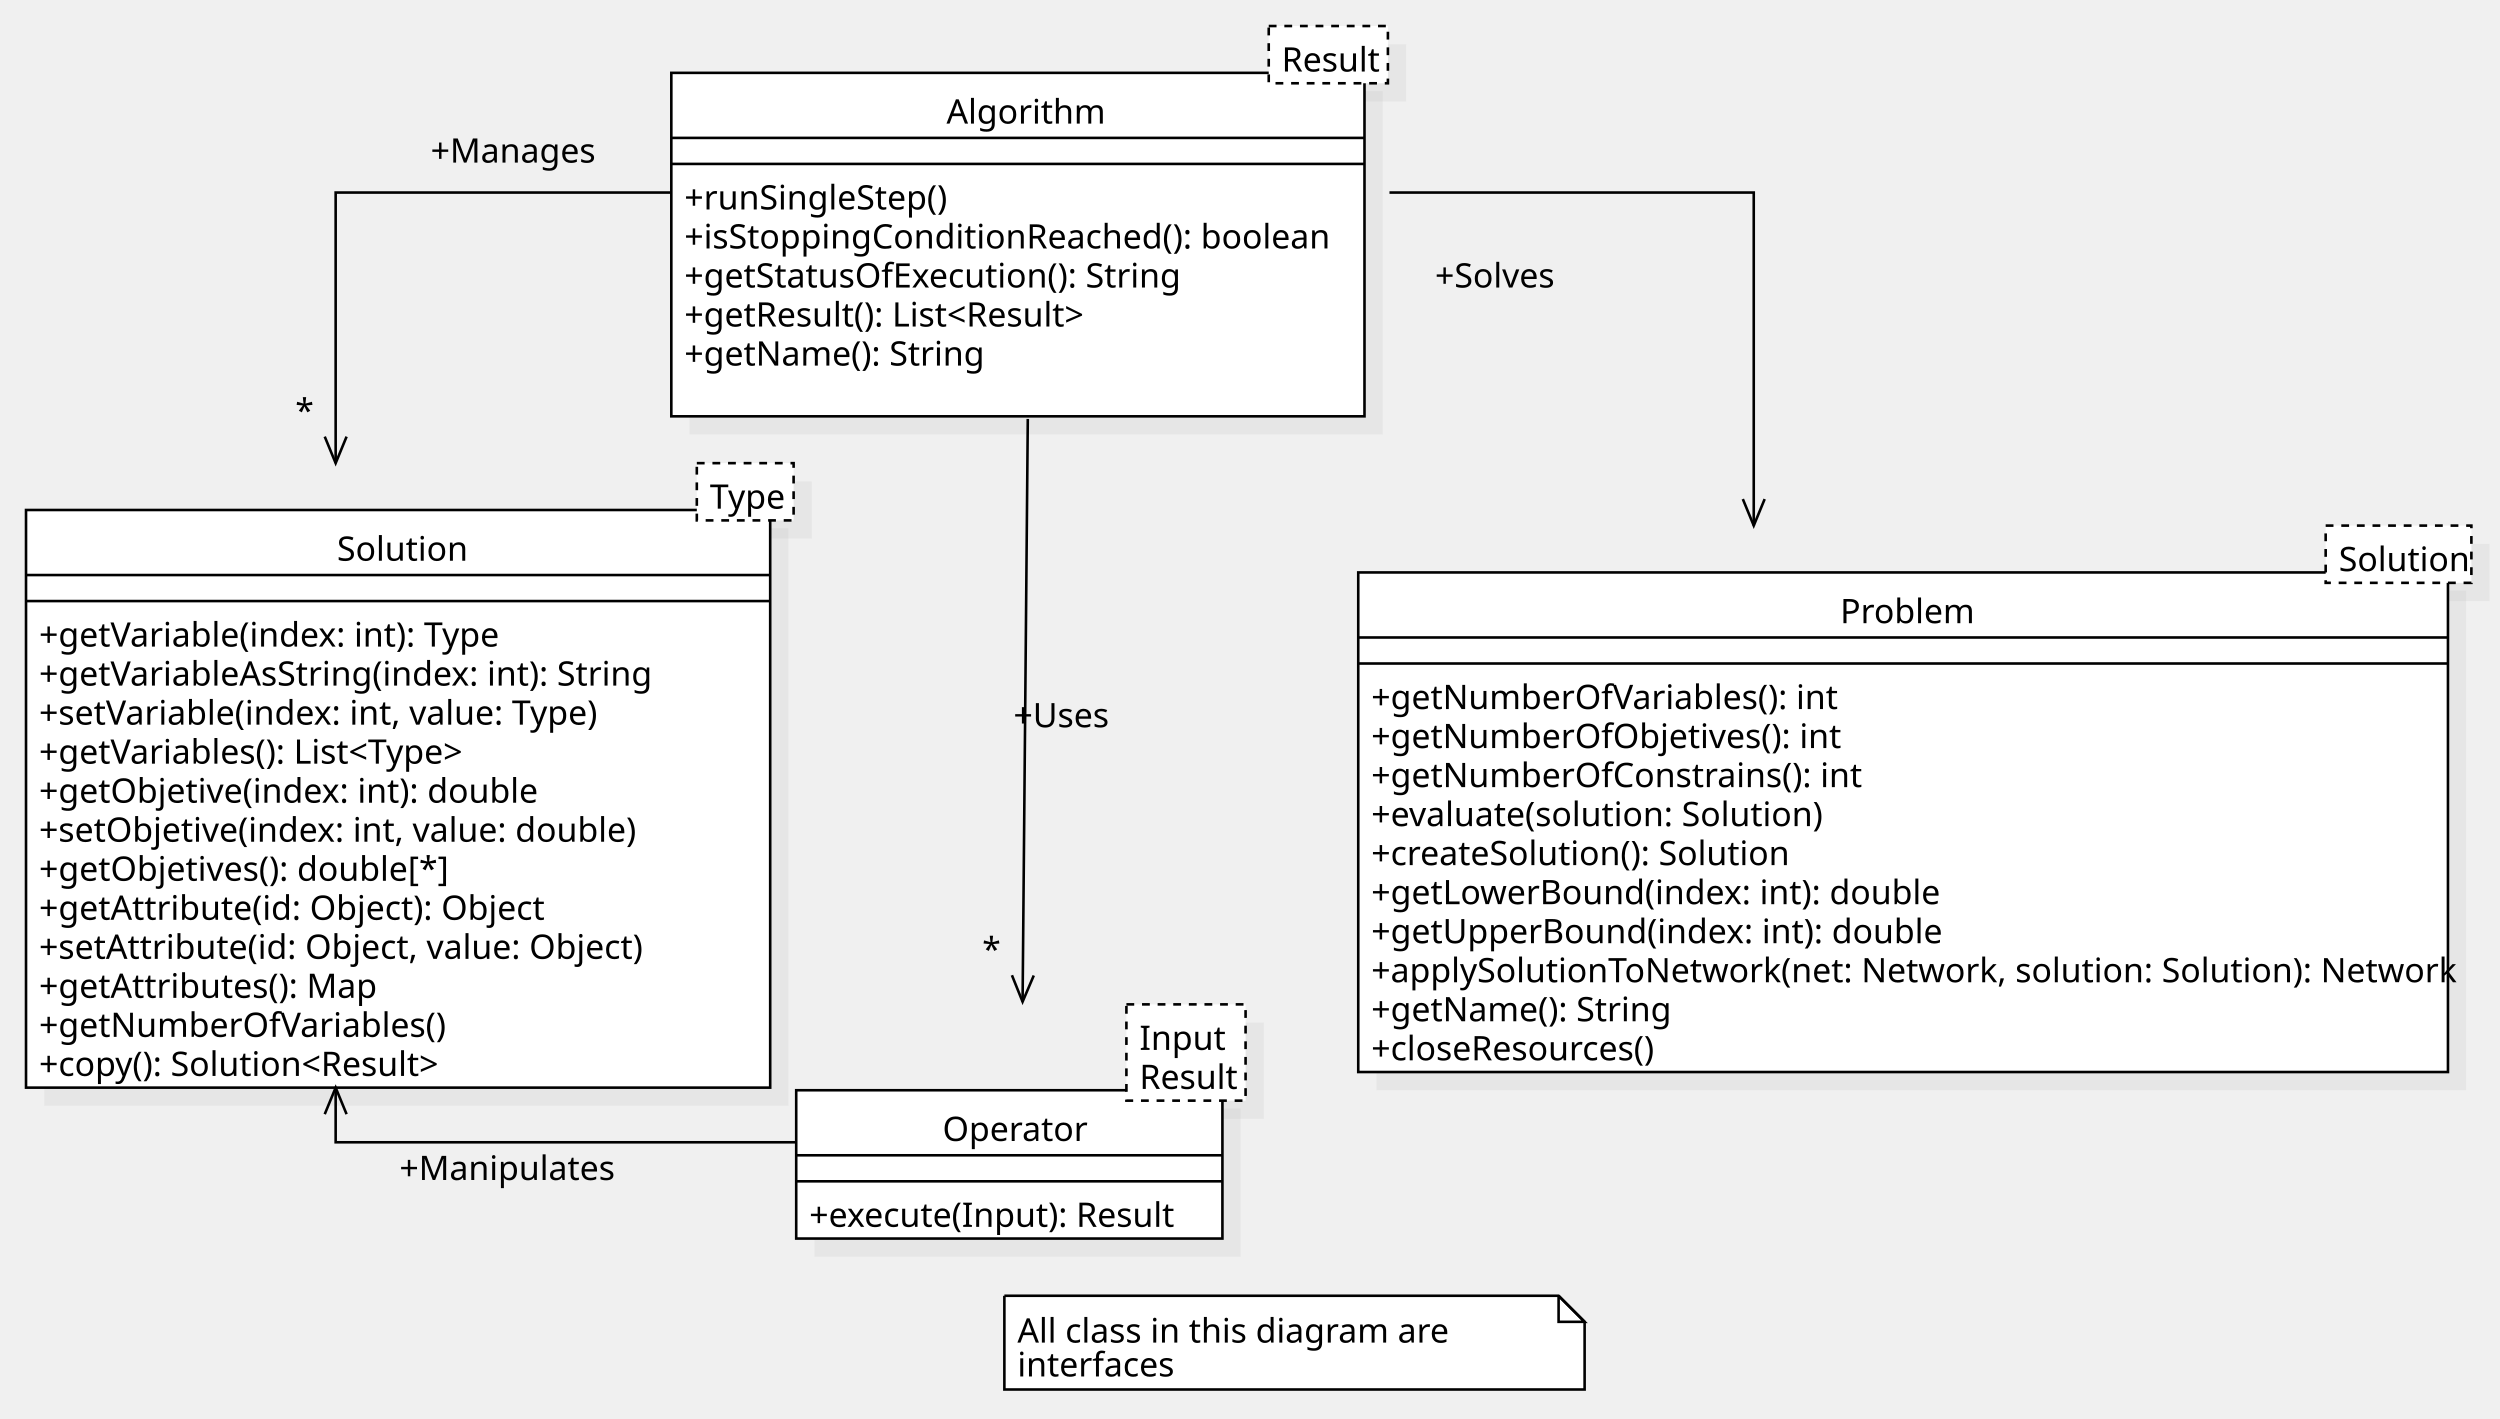
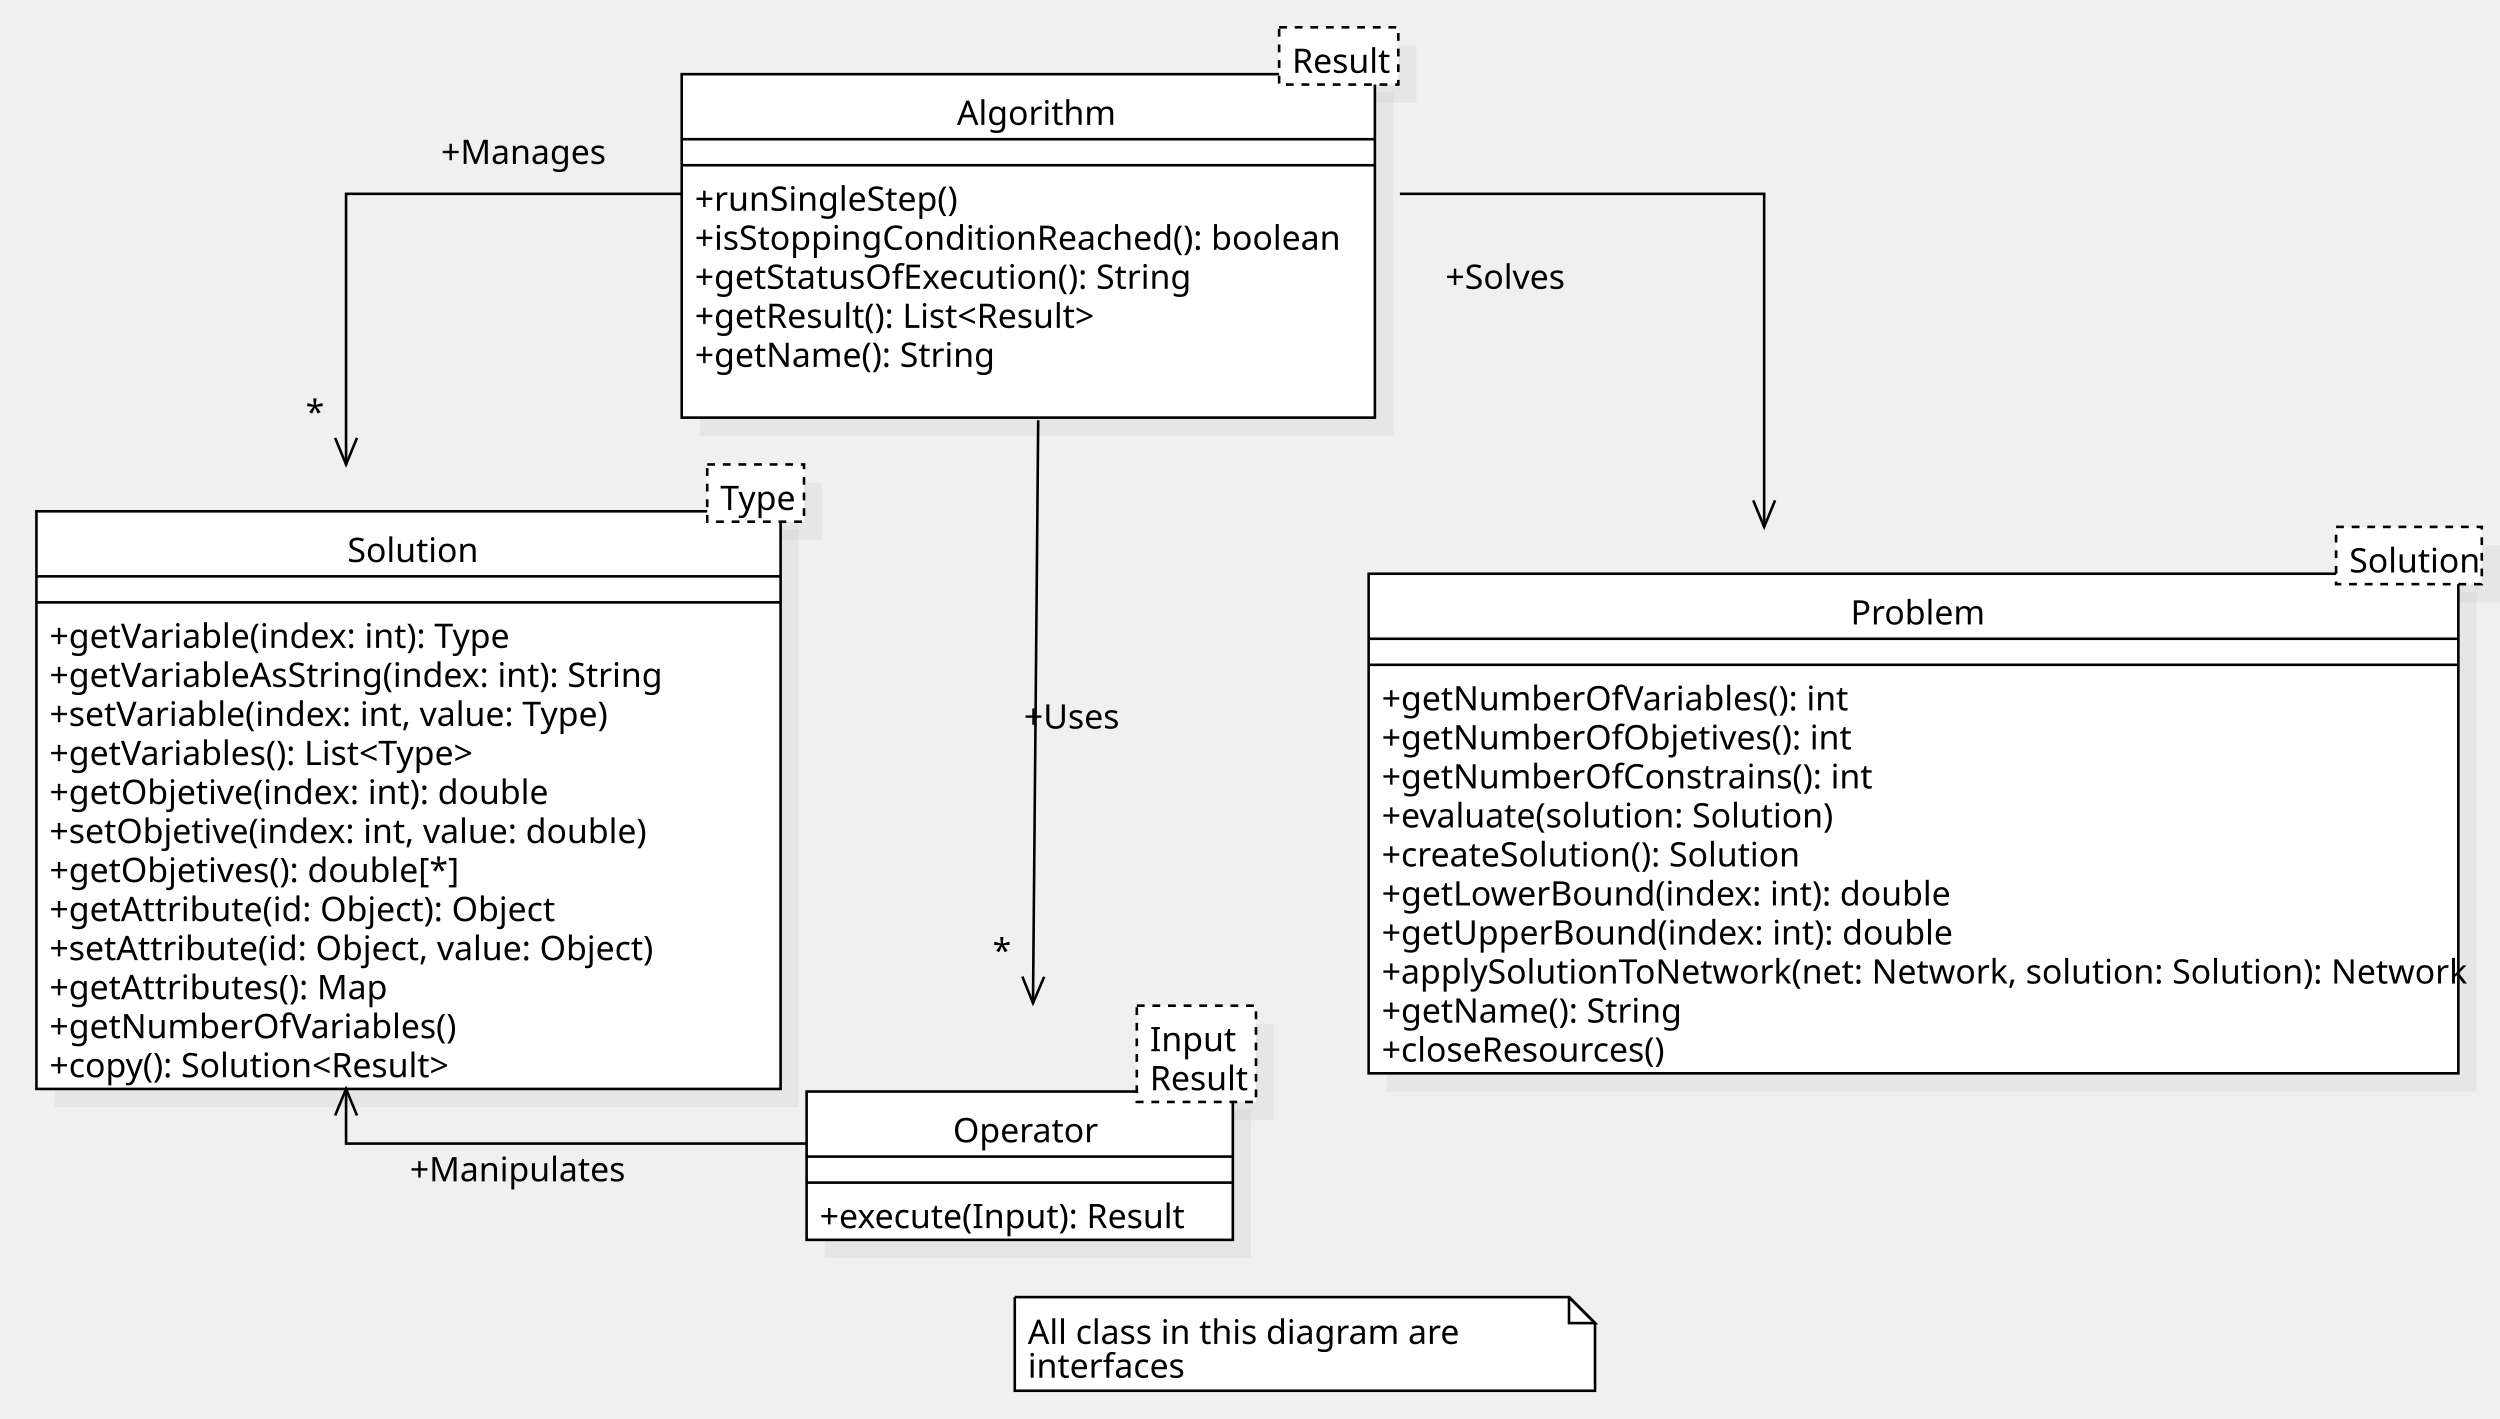
- <svg xmlns="http://www.w3.org/2000/svg" version="1.0" id="Capa_1" x="0px" y="0px" viewBox="0 0 960.8 545" style="enable-background:new 0 0 960.8 545;" xml:space="preserve">
+ <svg xmlns="http://www.w3.org/2000/svg" version="1.1" id="Capa_1" x="0px" y="0px" viewBox="0 0 960.8 545" style="enable-background:new 0 0 960.8 545;" xml:space="preserve">
  <style type="text/css">
	.st0{opacity:0.2;fill:#C0C0C0;enable-background:new    ;}
	.st1{fill:#FFFFFF;}
	.st2{fill:none;stroke:#000000;stroke-miterlimit:10;}
	.st3{font-family:'Arial-BoldMT';}
	.st4{font-size:13px;}
	.st5{font-family:'ArialMT';}
	.st6{fill:none;stroke:#000000;stroke-miterlimit:10;stroke-dasharray:3;}
</style>
-   <g>
-     <g transform="translate(-214,-390) scale(1,1)">
-       <rect x="479" y="425" class="st0" width="266.4" height="132" />
-     </g>
-     <g transform="translate(-214,-390) scale(1,1)">
-       <rect x="708.6" y="407" class="st0" width="45.8" height="22" />
-     </g>
-     <g transform="translate(-214,-390) scale(1,1)">
-       <rect x="472" y="418" class="st1" width="266.4" height="132" />
-     </g>
-     <g transform="translate(-214,-390) scale(1,1)">
-       <path class="st2" d="M472,418h266.4v132H472V418z" />
-     </g>
-     <g transform="translate(-214,-390) scale(1,1)">
-       <path class="st2" d="M472,443h266.4" />
-     </g>
-     <g transform="translate(-214,-390) scale(1,1)">
-       <path class="st2" d="M472,453h266.4" />
-     </g>
-     <g transform="translate(-214,-390) scale(1,1)">
-       <g>
-         <path class="st2" d="M0,0" />
-         <text transform="matrix(1 0 0 1 577.7539 437.5)" class="st3 st4">Algorithm</text>
-       </g>
-     </g>
-     <g transform="translate(-214,-390) scale(1,1)">
-       <g>
-         <path d="M0,0" />
-         <text transform="matrix(1 0 0 1 477 470.5)" class="st5 st4">+runSingleStep()</text>
-       </g>
-     </g>
-     <g transform="translate(-214,-390) scale(1,1)">
-       <g>
-         <path d="M0,0" />
-         <text transform="matrix(1 0 0 1 477 485.5)" class="st5 st4">+isStoppingConditionReached(): boolean</text>
-       </g>
-     </g>
-     <g transform="translate(-214,-390) scale(1,1)">
-       <g>
-         <path d="M0,0" />
-         <text transform="matrix(1 0 0 1 477 500.5)" class="st5 st4">+getStatusOfExecution(): String</text>
-       </g>
-     </g>
-     <g transform="translate(-214,-390) scale(1,1)">
-       <g>
-         <path d="M0,0" />
-         <text transform="matrix(1 0 0 1 477 515.5)" class="st5 st4">+getResult(): List&lt;Result&gt;</text>
-       </g>
-     </g>
-     <g transform="translate(-214,-390) scale(1,1)">
-       <g>
-         <path d="M0,0" />
-         <text transform="matrix(1 0 0 1 477 530.5)" class="st5 st4">+getName(): String</text>
-       </g>
-     </g>
-     <g transform="translate(-214,-390) scale(1,1)">
-       <rect x="701.6" y="400" class="st1" width="45.8" height="22" />
-     </g>
-     <g transform="translate(-214,-390) scale(1,1)">
-       <path class="st6" d="M701.6,400h45.8v22h-45.8V400z" />
-     </g>
-     <g transform="translate(-214,-390) scale(1,1)">
-       <g>
-         <path class="st6" d="M0,0" />
-         <text transform="matrix(1 0 0 1 706.5669 417.5)" class="st5 st4">Result</text>
-       </g>
-     </g>
-     <g transform="translate(-214,-390) scale(1,1)">
-       <rect x="231" y="593" class="st0" width="286" height="222" />
-     </g>
-     <g transform="translate(-214,-390) scale(1,1)">
-       <rect x="488.8" y="575" class="st0" width="37.2" height="22" />
-     </g>
-     <g transform="translate(-214,-390) scale(1,1)">
-       <rect x="224" y="586" class="st1" width="286" height="222" />
-     </g>
-     <g transform="translate(-214,-390) scale(1,1)">
-       <path class="st2" d="M224,586h286v222H224V586z" />
-     </g>
-     <g transform="translate(-214,-390) scale(1,1)">
-       <path class="st2" d="M224,611h286" />
-     </g>
-     <g transform="translate(-214,-390) scale(1,1)">
-       <path class="st2" d="M224,621h286" />
-     </g>
-     <g transform="translate(-214,-390) scale(1,1)">
-       <g>
-         <path class="st2" d="M0,0" />
-         <text transform="matrix(1 0 0 1 343.5105 605.5)" class="st3 st4">Solution</text>
-       </g>
-     </g>
-     <g transform="translate(-214,-390) scale(1,1)">
-       <g>
-         <path d="M0,0" />
-         <text transform="matrix(1 0 0 1 229 638.5)" class="st5 st4">+getVariable(index: int): Type</text>
-       </g>
-     </g>
-     <g transform="translate(-214,-390) scale(1,1)">
-       <g>
-         <path d="M0,0" />
-         <text transform="matrix(1 0 0 1 229 653.5)" class="st5 st4">+getVariableAsString(index: int): String</text>
-       </g>
-     </g>
-     <g transform="translate(-214,-390) scale(1,1)">
-       <g>
-         <path d="M0,0" />
-         <text transform="matrix(1 0 0 1 229 668.5)" class="st5 st4">+setVariable(index: int, value: Type)</text>
-       </g>
-     </g>
-     <g transform="translate(-214,-390) scale(1,1)">
-       <g>
-         <path d="M0,0" />
-         <text transform="matrix(1 0 0 1 229 683.5)" class="st5 st4">+getVariables(): List&lt;Type&gt;</text>
-       </g>
-     </g>
-     <g transform="translate(-214,-390) scale(1,1)">
-       <g>
-         <path d="M0,0" />
-         <text transform="matrix(1 0 0 1 229 698.5)" class="st5 st4">+getObjetive(index: int): double</text>
-       </g>
-     </g>
-     <g transform="translate(-214,-390) scale(1,1)">
-       <g>
-         <path d="M0,0" />
-         <text transform="matrix(1 0 0 1 229 713.5)" class="st5 st4">+setObjetive(index: int, value: double)</text>
-       </g>
-     </g>
-     <g transform="translate(-214,-390) scale(1,1)">
-       <g>
-         <path d="M0,0" />
-         <text transform="matrix(1 0 0 1 229 728.5)" class="st5 st4">+getObjetives(): double[*]</text>
-       </g>
-     </g>
-     <g transform="translate(-214,-390) scale(1,1)">
-       <g>
-         <path d="M0,0" />
-         <text transform="matrix(1 0 0 1 229 743.5)" class="st5 st4">+getAttribute(id: Object): Object</text>
-       </g>
-     </g>
-     <g transform="translate(-214,-390) scale(1,1)">
-       <g>
-         <path d="M0,0" />
-         <text transform="matrix(1 0 0 1 229 758.5)" class="st5 st4">+setAttribute(id: Object, value: Object)</text>
-       </g>
-     </g>
-     <g transform="translate(-214,-390) scale(1,1)">
-       <g>
-         <path d="M0,0" />
-         <text transform="matrix(1 0 0 1 229 773.5)" class="st5 st4">+getAttributes(): Map</text>
-       </g>
-     </g>
-     <g transform="translate(-214,-390) scale(1,1)">
-       <g>
-         <path d="M0,0" />
-         <text transform="matrix(1 0 0 1 229 788.5)" class="st5 st4">+getNumberOfVariables()</text>
-       </g>
-     </g>
-     <g transform="translate(-214,-390) scale(1,1)">
-       <g>
-         <path d="M0,0" />
-         <text transform="matrix(1 0 0 1 229 803.5)" class="st5 st4">+copy(): Solution&lt;Result&gt;</text>
-       </g>
-     </g>
-     <g transform="translate(-214,-390) scale(1,1)">
-       <rect x="481.8" y="568" class="st1" width="37.2" height="22" />
-     </g>
-     <g transform="translate(-214,-390) scale(1,1)">
-       <path class="st6" d="M481.8,568H519v22h-37.2V568z" />
-     </g>
-     <g transform="translate(-214,-390) scale(1,1)">
-       <g>
-         <path class="st6" d="M0,0" />
-         <text transform="matrix(1 0 0 1 486.8164 585.5)" class="st5 st4">Type</text>
-       </g>
-     </g>
-     <g transform="translate(-214,-390) scale(1,1)">
-       <rect x="743" y="617" class="st0" width="418.8" height="192" />
-     </g>
-     <g transform="translate(-214,-390) scale(1,1)">
-       <rect x="1114.8" y="599" class="st0" width="56" height="22" />
-     </g>
-     <g transform="translate(-214,-390) scale(1,1)">
-       <rect x="736" y="610" class="st1" width="418.8" height="192" />
-     </g>
-     <g transform="translate(-214,-390) scale(1,1)">
-       <path class="st2" d="M736,610h418.8v192H736V610z" />
-     </g>
-     <g transform="translate(-214,-390) scale(1,1)">
-       <path class="st2" d="M736,635h418.8" />
-     </g>
-     <g transform="translate(-214,-390) scale(1,1)">
-       <path class="st2" d="M736,645h418.8" />
-     </g>
-     <g transform="translate(-214,-390) scale(1,1)">
-       <g>
-         <path class="st2" d="M0,0" />
-         <text transform="matrix(1 0 0 1 921.2075 629.5)" class="st3 st4">Problem</text>
-       </g>
-     </g>
-     <g transform="translate(-214,-390) scale(1,1)">
-       <g>
-         <path d="M0,0" />
-         <text transform="matrix(1 0 0 1 741 662.5)" class="st5 st4">+getNumberOfVariables(): int</text>
-       </g>
-     </g>
-     <g transform="translate(-214,-390) scale(1,1)">
-       <g>
-         <path d="M0,0" />
-         <text transform="matrix(1 0 0 1 741 677.5)" class="st5 st4">+getNumberOfObjetives(): int</text>
-       </g>
-     </g>
-     <g transform="translate(-214,-390) scale(1,1)">
-       <g>
-         <path d="M0,0" />
-         <text transform="matrix(1 0 0 1 741 692.5)" class="st5 st4">+getNumberOfConstrains(): int</text>
-       </g>
-     </g>
-     <g transform="translate(-214,-390) scale(1,1)">
-       <g>
-         <path d="M0,0" />
-         <text transform="matrix(1 0 0 1 741 707.5)" class="st5 st4">+evaluate(solution: Solution)</text>
-       </g>
-     </g>
-     <g transform="translate(-214,-390) scale(1,1)">
-       <g>
-         <path d="M0,0" />
-         <text transform="matrix(1 0 0 1 741 722.5)" class="st5 st4">+createSolution(): Solution</text>
-       </g>
-     </g>
-     <g transform="translate(-214,-390) scale(1,1)">
-       <g>
-         <path d="M0,0" />
-         <text transform="matrix(1 0 0 1 741 737.5)" class="st5 st4">+getLowerBound(index: int): double</text>
-       </g>
-     </g>
-     <g transform="translate(-214,-390) scale(1,1)">
-       <g>
-         <path d="M0,0" />
-         <text transform="matrix(1 0 0 1 741 752.5)" class="st5 st4">+getUpperBound(index: int): double</text>
-       </g>
-     </g>
-     <g transform="translate(-214,-390) scale(1,1)">
-       <g>
-         <path d="M0,0" />
-         <text transform="matrix(1 0 0 1 741 767.5)" class="st5 st4">+applySolutionToNetwork(net: Network, solution: Solution): Network</text>
-       </g>
-     </g>
-     <g transform="translate(-214,-390) scale(1,1)">
-       <g>
-         <path d="M0,0" />
-         <text transform="matrix(1 0 0 1 741 782.5)" class="st5 st4">+getName(): String</text>
-       </g>
-     </g>
-     <g transform="translate(-214,-390) scale(1,1)">
-       <g>
-         <path d="M0,0" />
-         <text transform="matrix(1 0 0 1 741 797.5)" class="st5 st4">+closeResources()</text>
-       </g>
-     </g>
-     <g transform="translate(-214,-390) scale(1,1)">
-       <rect x="1107.8" y="592" class="st1" width="56" height="22" />
-     </g>
-     <g transform="translate(-214,-390) scale(1,1)">
-       <path class="st6" d="M1107.8,592h56v22h-56V592z" />
-     </g>
-     <g transform="translate(-214,-390) scale(1,1)">
-       <g>
-         <path class="st6" d="M0,0" />
-         <text transform="matrix(1 0 0 1 1112.843 609.5)" class="st5 st4">Solution</text>
-       </g>
-     </g>
-     <g transform="translate(-214,-390) scale(1,1)">
-       <rect x="527" y="816" class="st0" width="163.8" height="57" />
-     </g>
-     <g transform="translate(-214,-390) scale(1,1)">
-       <rect x="653.9" y="783" class="st0" width="45.8" height="37" />
-     </g>
-     <g transform="translate(-214,-390) scale(1,1)">
-       <rect x="520" y="809" class="st1" width="163.8" height="57" />
-     </g>
-     <g transform="translate(-214,-390) scale(1,1)">
-       <path class="st2" d="M520,809h163.8v57H520V809z" />
-     </g>
-     <g transform="translate(-214,-390) scale(1,1)">
-       <path class="st2" d="M520,834h163.8" />
-     </g>
-     <g transform="translate(-214,-390) scale(1,1)">
-       <path class="st2" d="M520,844h163.8" />
-     </g>
-     <g transform="translate(-214,-390) scale(1,1)">
-       <g>
-         <path class="st2" d="M0,0" />
-         <text transform="matrix(1 0 0 1 576.2327 828.5)" class="st3 st4">Operator</text>
-       </g>
-     </g>
-     <g transform="translate(-214,-390) scale(1,1)">
-       <g>
-         <path d="M0,0" />
-         <text transform="matrix(1 0 0 1 525 861.5)" class="st5 st4">+execute(Input): Result</text>
-       </g>
-     </g>
-     <g transform="translate(-214,-390) scale(1,1)">
-       <rect x="646.9" y="776" class="st1" width="45.8" height="37" />
-     </g>
-     <g transform="translate(-214,-390) scale(1,1)">
-       <path class="st6" d="M646.9,776h45.8v37h-45.8V776z" />
-     </g>
-     <g transform="translate(-214,-390) scale(1,1)">
-       <g>
-         <path class="st6" d="M0,0" />
-         <text transform="matrix(1 0 0 1 651.9189 793.5)" class="st5 st4">Input</text>
-       </g>
-     </g>
-     <g transform="translate(-214,-390) scale(1,1)">
-       <g>
-         <path d="M0,0" />
-         <text transform="matrix(1 0 0 1 651.9189 808.5)" class="st5 st4">Result</text>
-       </g>
-     </g>
-     <g transform="translate(-214,-390) scale(1,1)">
-       <path class="st2" d="M609,551l-2,224" />
-     </g>
-     <g transform="translate(-214,-390) scale(1,1)">
-       <path class="st2" d="M602.9,764.8L607,775l4.3-10.1" />
-     </g>
-     <g transform="translate(-214,-390) scale(1,1)">
-       <g>
-         <path class="st2" d="M0,0" />
-         <text transform="matrix(1 0 0 1 603.5 669.5)" class="st5 st4">+Uses</text>
-       </g>
-     </g>
-     <g transform="translate(-214,-390) scale(1,1)">
-       <g>
-         <path d="M0,0" />
-         <text transform="matrix(1 0 0 1 591.4705 759.5)" class="st5 st4">*</text>
-       </g>
-     </g>
-     <g transform="translate(-214,-390) scale(1,1)">
-       <path class="st2" d="M520,829H343v-21" />
-     </g>
-     <g transform="translate(-214,-390) scale(1,1)">
-       <path class="st2" d="M347.2,818.2L343,808l-4.2,10.2" />
-     </g>
-     <g transform="translate(-214,-390) scale(1,1)">
-       <g>
-         <path class="st2" d="M0,0" />
-         <text transform="matrix(1 0 0 1 367.5 843.5)" class="st5 st4">+Manipulates</text>
-       </g>
-     </g>
-     <g transform="translate(-214,-390) scale(1,1)">
-       <path class="st2" d="M472,464H343v104" />
-     </g>
-     <g transform="translate(-214,-390) scale(1,1)">
-       <path class="st2" d="M338.8,557.8L343,568l4.2-10.2" />
-     </g>
-     <g transform="translate(-214,-390) scale(1,1)">
-       <g>
-         <path class="st2" d="M0,0" />
-         <text transform="matrix(1 0 0 1 379.5 452.5)" class="st5 st4">+Manages</text>
-       </g>
-     </g>
-     <g transform="translate(-214,-390) scale(1,1)">
-       <g>
-         <path d="M0,0" />
-         <text transform="matrix(1 0 0 1 327.4705 552.5)" class="st5 st4">*</text>
-       </g>
-     </g>
-     <g transform="translate(-214,-390) scale(1,1)">
-       <path class="st2" d="M748,464h140v128" />
-     </g>
-     <g transform="translate(-214,-390) scale(1,1)">
-       <path class="st2" d="M883.8,581.8L888,592l4.2-10.2" />
-     </g>
-     <g transform="translate(-214,-390) scale(1,1)">
-       <g>
-         <path class="st2" d="M0,0" />
-         <text transform="matrix(1 0 0 1 765.5 500.5)" class="st5 st4">+Solves</text>
-       </g>
-     </g>
-     <g transform="translate(-214,-390) scale(1,1)">
-       <path class="st1" d="M600,888h213l10,10v26H600V888" />
-     </g>
-     <g transform="translate(-214,-390) scale(1,1)">
-       <path class="st2" d="M600,888h213l10,10v26H600V888L600,888" />
-     </g>
-     <g transform="translate(-214,-390) scale(1,1)">
-       <path class="st2" d="M813,888v10h10L813,888" />
-     </g>
-     <g transform="translate(-214,-390) scale(1,1)">
-       <g>
-         <path class="st2" d="M0,0" />
-         <text transform="matrix(1 0 0 1 605 906)" class="st5 st4">All class in this diagram are</text>
-         <text transform="matrix(1 0 0 1 605 919)" class="st5 st4">interfaces</text>
-       </g>
-     </g>
+   <g transform="translate(-214,-390) scale(1,1)">
+     <rect x="483" y="425.5" class="st0" width="266.4" height="132" />
  </g>
+   <g transform="translate(-214,-390) scale(1,1)">
+     <rect x="712.6" y="407.5" class="st0" width="45.8" height="22" />
+   </g>
+   <g transform="translate(-214,-390) scale(1,1)">
+     <rect x="476" y="418.5" class="st1" width="266.4" height="132" />
+   </g>
+   <g transform="translate(-214,-390) scale(1,1)">
+     <path class="st2" d="M476,418.5h266.4v132H476V418.5z" />
+   </g>
+   <g transform="translate(-214,-390) scale(1,1)">
+     <path class="st2" d="M476,443.5h266.4" />
+   </g>
+   <g transform="translate(-214,-390) scale(1,1)">
+     <path class="st2" d="M476,453.5h266.4" />
+   </g>
+   <text transform="matrix(1 0 0 1 367.7539 48)" class="st3 st4">Algorithm</text>
+   <text transform="matrix(1 0 0 1 267 81)" class="st5 st4">+runSingleStep()</text>
+   <text transform="matrix(1 0 0 1 267 96)" class="st5 st4">+isStoppingConditionReached(): boolean</text>
+   <text transform="matrix(1 0 0 1 267 111)" class="st5 st4">+getStatusOfExecution(): String</text>
+   <text transform="matrix(1 0 0 1 267 126)" class="st5 st4">+getResult(): List&lt;Result&gt;</text>
+   <text transform="matrix(1 0 0 1 267 141)" class="st5 st4">+getName(): String</text>
+   <g transform="translate(-214,-390) scale(1,1)">
+     <rect x="705.6" y="400.5" class="st1" width="45.8" height="22" />
+   </g>
+   <g transform="translate(-214,-390) scale(1,1)">
+     <path class="st6" d="M705.6,400.5h45.8v22h-45.8V400.5z" />
+   </g>
+   <text transform="matrix(1 0 0 1 496.5669 28)" class="st5 st4">Result</text>
+   <g transform="translate(-214,-390) scale(1,1)">
+     <rect x="235" y="593.5" class="st0" width="286" height="222" />
+   </g>
+   <g transform="translate(-214,-390) scale(1,1)">
+     <rect x="492.8" y="575.5" class="st0" width="37.2" height="22" />
+   </g>
+   <g transform="translate(-214,-390) scale(1,1)">
+     <rect x="228" y="586.5" class="st1" width="286" height="222" />
+   </g>
+   <g transform="translate(-214,-390) scale(1,1)">
+     <path class="st2" d="M228,586.5h286v222H228V586.5z" />
+   </g>
+   <g transform="translate(-214,-390) scale(1,1)">
+     <path class="st2" d="M228,611.5h286" />
+   </g>
+   <g transform="translate(-214,-390) scale(1,1)">
+     <path class="st2" d="M228,621.5h286" />
+   </g>
+   <text transform="matrix(1 0 0 1 133.5105 216)" class="st3 st4">Solution</text>
+   <text transform="matrix(1 0 0 1 19 249)" class="st5 st4">+getVariable(index: int): Type</text>
+   <text transform="matrix(1 0 0 1 19 264)" class="st5 st4">+getVariableAsString(index: int): String</text>
+   <text transform="matrix(1 0 0 1 19 279)" class="st5 st4">+setVariable(index: int, value: Type)</text>
+   <text transform="matrix(1 0 0 1 19 294)" class="st5 st4">+getVariables(): List&lt;Type&gt;</text>
+   <text transform="matrix(1 0 0 1 19 309)" class="st5 st4">+getObjetive(index: int): double</text>
+   <text transform="matrix(1 0 0 1 19 324)" class="st5 st4">+setObjetive(index: int, value: double)</text>
+   <text transform="matrix(1 0 0 1 19 339)" class="st5 st4">+getObjetives(): double[*]</text>
+   <text transform="matrix(1 0 0 1 19 354)" class="st5 st4">+getAttribute(id: Object): Object</text>
+   <text transform="matrix(1 0 0 1 19 369)" class="st5 st4">+setAttribute(id: Object, value: Object)</text>
+   <text transform="matrix(1 0 0 1 19 384)" class="st5 st4">+getAttributes(): Map</text>
+   <text transform="matrix(1 0 0 1 19 399)" class="st5 st4">+getNumberOfVariables()</text>
+   <text transform="matrix(1 0 0 1 19 414)" class="st5 st4">+copy(): Solution&lt;Result&gt;</text>
+   <g transform="translate(-214,-390) scale(1,1)">
+     <rect x="485.8" y="568.5" class="st1" width="37.2" height="22" />
+   </g>
+   <g transform="translate(-214,-390) scale(1,1)">
+     <path class="st6" d="M485.8,568.5H523v22h-37.2V568.5z" />
+   </g>
+   <text transform="matrix(1 0 0 1 276.8164 196)" class="st5 st4">Type</text>
+   <g transform="translate(-214,-390) scale(1,1)">
+     <rect x="747" y="617.5" class="st0" width="418.8" height="192" />
+   </g>
+   <g transform="translate(-214,-390) scale(1,1)">
+     <rect x="1118.8" y="599.5" class="st0" width="56" height="22" />
+   </g>
+   <g transform="translate(-214,-390) scale(1,1)">
+     <rect x="740" y="610.5" class="st1" width="418.8" height="192" />
+   </g>
+   <g transform="translate(-214,-390) scale(1,1)">
+     <path class="st2" d="M740,610.5h418.8v192H740V610.5z" />
+   </g>
+   <g transform="translate(-214,-390) scale(1,1)">
+     <path class="st2" d="M740,635.5h418.8" />
+   </g>
+   <g transform="translate(-214,-390) scale(1,1)">
+     <path class="st2" d="M740,645.5h418.8" />
+   </g>
+   <text transform="matrix(1 0 0 1 711.2075 240)" class="st3 st4">Problem</text>
+   <text transform="matrix(1 0 0 1 531 273)" class="st5 st4">+getNumberOfVariables(): int</text>
+   <text transform="matrix(1 0 0 1 531 288)" class="st5 st4">+getNumberOfObjetives(): int</text>
+   <text transform="matrix(1 0 0 1 531 303)" class="st5 st4">+getNumberOfConstrains(): int</text>
+   <text transform="matrix(1 0 0 1 531 318)" class="st5 st4">+evaluate(solution: Solution)</text>
+   <text transform="matrix(1 0 0 1 531 333)" class="st5 st4">+createSolution(): Solution</text>
+   <text transform="matrix(1 0 0 1 531 348)" class="st5 st4">+getLowerBound(index: int): double</text>
+   <text transform="matrix(1 0 0 1 531 363)" class="st5 st4">+getUpperBound(index: int): double</text>
+   <text transform="matrix(1 0 0 1 531 378)" class="st5 st4">+applySolutionToNetwork(net: Network, solution: Solution): Network</text>
+   <text transform="matrix(1 0 0 1 531 393)" class="st5 st4">+getName(): String</text>
+   <text transform="matrix(1 0 0 1 531 408)" class="st5 st4">+closeResources()</text>
+   <g transform="translate(-214,-390) scale(1,1)">
+     <rect x="1111.8" y="592.5" class="st1" width="56" height="22" />
+   </g>
+   <g transform="translate(-214,-390) scale(1,1)">
+     <path class="st6" d="M1111.8,592.5h56v22h-56V592.5z" />
+   </g>
+   <text transform="matrix(1 0 0 1 902.8433 220)" class="st5 st4">Solution</text>
+   <g transform="translate(-214,-390) scale(1,1)">
+     <rect x="531" y="816.5" class="st0" width="163.8" height="57" />
+   </g>
+   <g transform="translate(-214,-390) scale(1,1)">
+     <rect x="657.9" y="783.5" class="st0" width="45.8" height="37" />
+   </g>
+   <g transform="translate(-214,-390) scale(1,1)">
+     <rect x="524" y="809.5" class="st1" width="163.8" height="57" />
+   </g>
+   <g transform="translate(-214,-390) scale(1,1)">
+     <path class="st2" d="M524,809.5h163.8v57H524V809.5z" />
+   </g>
+   <g transform="translate(-214,-390) scale(1,1)">
+     <path class="st2" d="M524,834.5h163.8" />
+   </g>
+   <g transform="translate(-214,-390) scale(1,1)">
+     <path class="st2" d="M524,844.5h163.8" />
+   </g>
+   <text transform="matrix(1 0 0 1 366.2327 439)" class="st3 st4">Operator</text>
+   <text transform="matrix(1 0 0 1 315 471.9999)" class="st5 st4">+execute(Input): Result</text>
+   <g transform="translate(-214,-390) scale(1,1)">
+     <rect x="650.9" y="776.5" class="st1" width="45.8" height="37" />
+   </g>
+   <g transform="translate(-214,-390) scale(1,1)">
+     <path class="st6" d="M650.9,776.5h45.8v37h-45.8V776.5z" />
+   </g>
+   <text transform="matrix(1 0 0 1 441.9189 404)" class="st5 st4">Input</text>
+   <text transform="matrix(1 0 0 1 441.9189 419)" class="st5 st4">Result</text>
+   <g transform="translate(-214,-390) scale(1,1)">
+     <path class="st2" d="M613,551.5l-2,224" />
+   </g>
+   <g transform="translate(-214,-390) scale(1,1)">
+     <path class="st2" d="M606.9,765.3l4.1,10.2l4.3-10.1" />
+   </g>
+   <text transform="matrix(1 0 0 1 393.5 280)" class="st5 st4">+Uses</text>
+   <text transform="matrix(1 0 0 1 381.4705 370)" class="st5 st4">*</text>
+   <g transform="translate(-214,-390) scale(1,1)">
+     <path class="st2" d="M524,829.5H347v-21" />
+   </g>
+   <g transform="translate(-214,-390) scale(1,1)">
+     <path class="st2" d="M351.2,818.7l-4.2-10.2l-4.2,10.2" />
+   </g>
+   <text transform="matrix(1 0 0 1 157.5 454)" class="st5 st4">+Manipulates</text>
+   <g transform="translate(-214,-390) scale(1,1)">
+     <path class="st2" d="M476,464.5H347v104" />
+   </g>
+   <g transform="translate(-214,-390) scale(1,1)">
+     <path class="st2" d="M342.8,558.3l4.2,10.2l4.2-10.2" />
+   </g>
+   <text transform="matrix(1 0 0 1 169.5 63)" class="st5 st4">+Manages</text>
+   <text transform="matrix(1 0 0 1 117.4705 163)" class="st5 st4">*</text>
+   <g transform="translate(-214,-390) scale(1,1)">
+     <path class="st2" d="M752,464.5h140v128" />
+   </g>
+   <g transform="translate(-214,-390) scale(1,1)">
+     <path class="st2" d="M887.8,582.3l4.2,10.2l4.2-10.2" />
+   </g>
+   <text transform="matrix(1 0 0 1 555.5 111)" class="st5 st4">+Solves</text>
+   <g transform="translate(-214,-390) scale(1,1)">
+     <path class="st1" d="M604,888.5h213l10,10v26H604V888.5" />
+   </g>
+   <g transform="translate(-214,-390) scale(1,1)">
+     <path class="st2" d="M604,888.5h213l10,10v26H604V888.5L604,888.5" />
+   </g>
+   <g transform="translate(-214,-390) scale(1,1)">
+     <path class="st2" d="M817,888.5v10h10L817,888.5" />
+   </g>
+   <text transform="matrix(1 0 0 1 395 516.4999)" class="st5 st4">All class in this diagram are</text>
+   <text transform="matrix(1 0 0 1 395 529.4999)" class="st5 st4">interfaces</text>
</svg>
